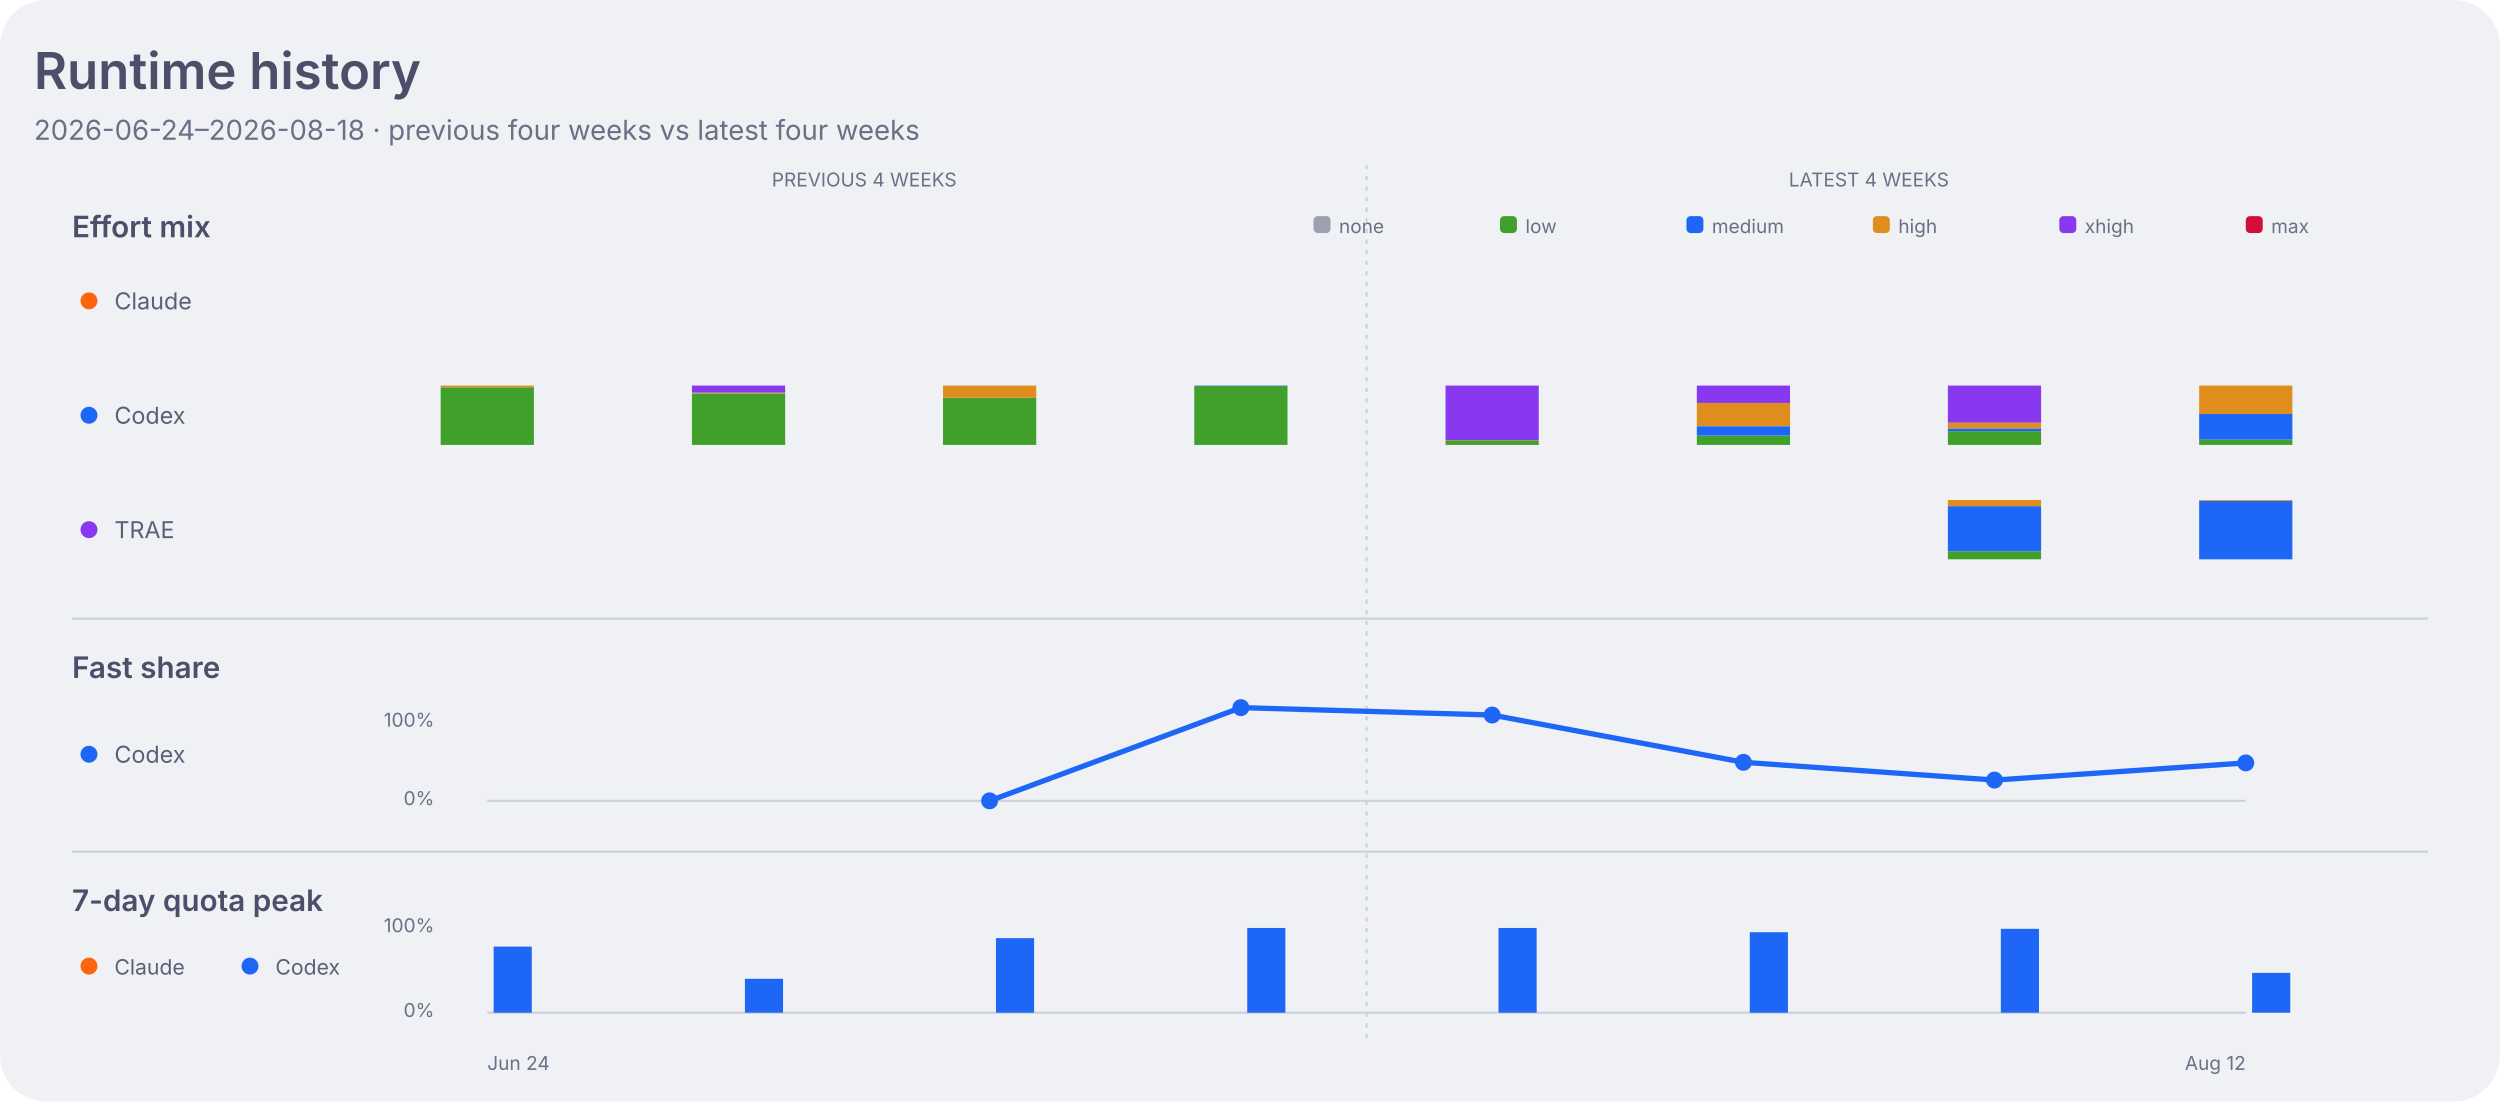
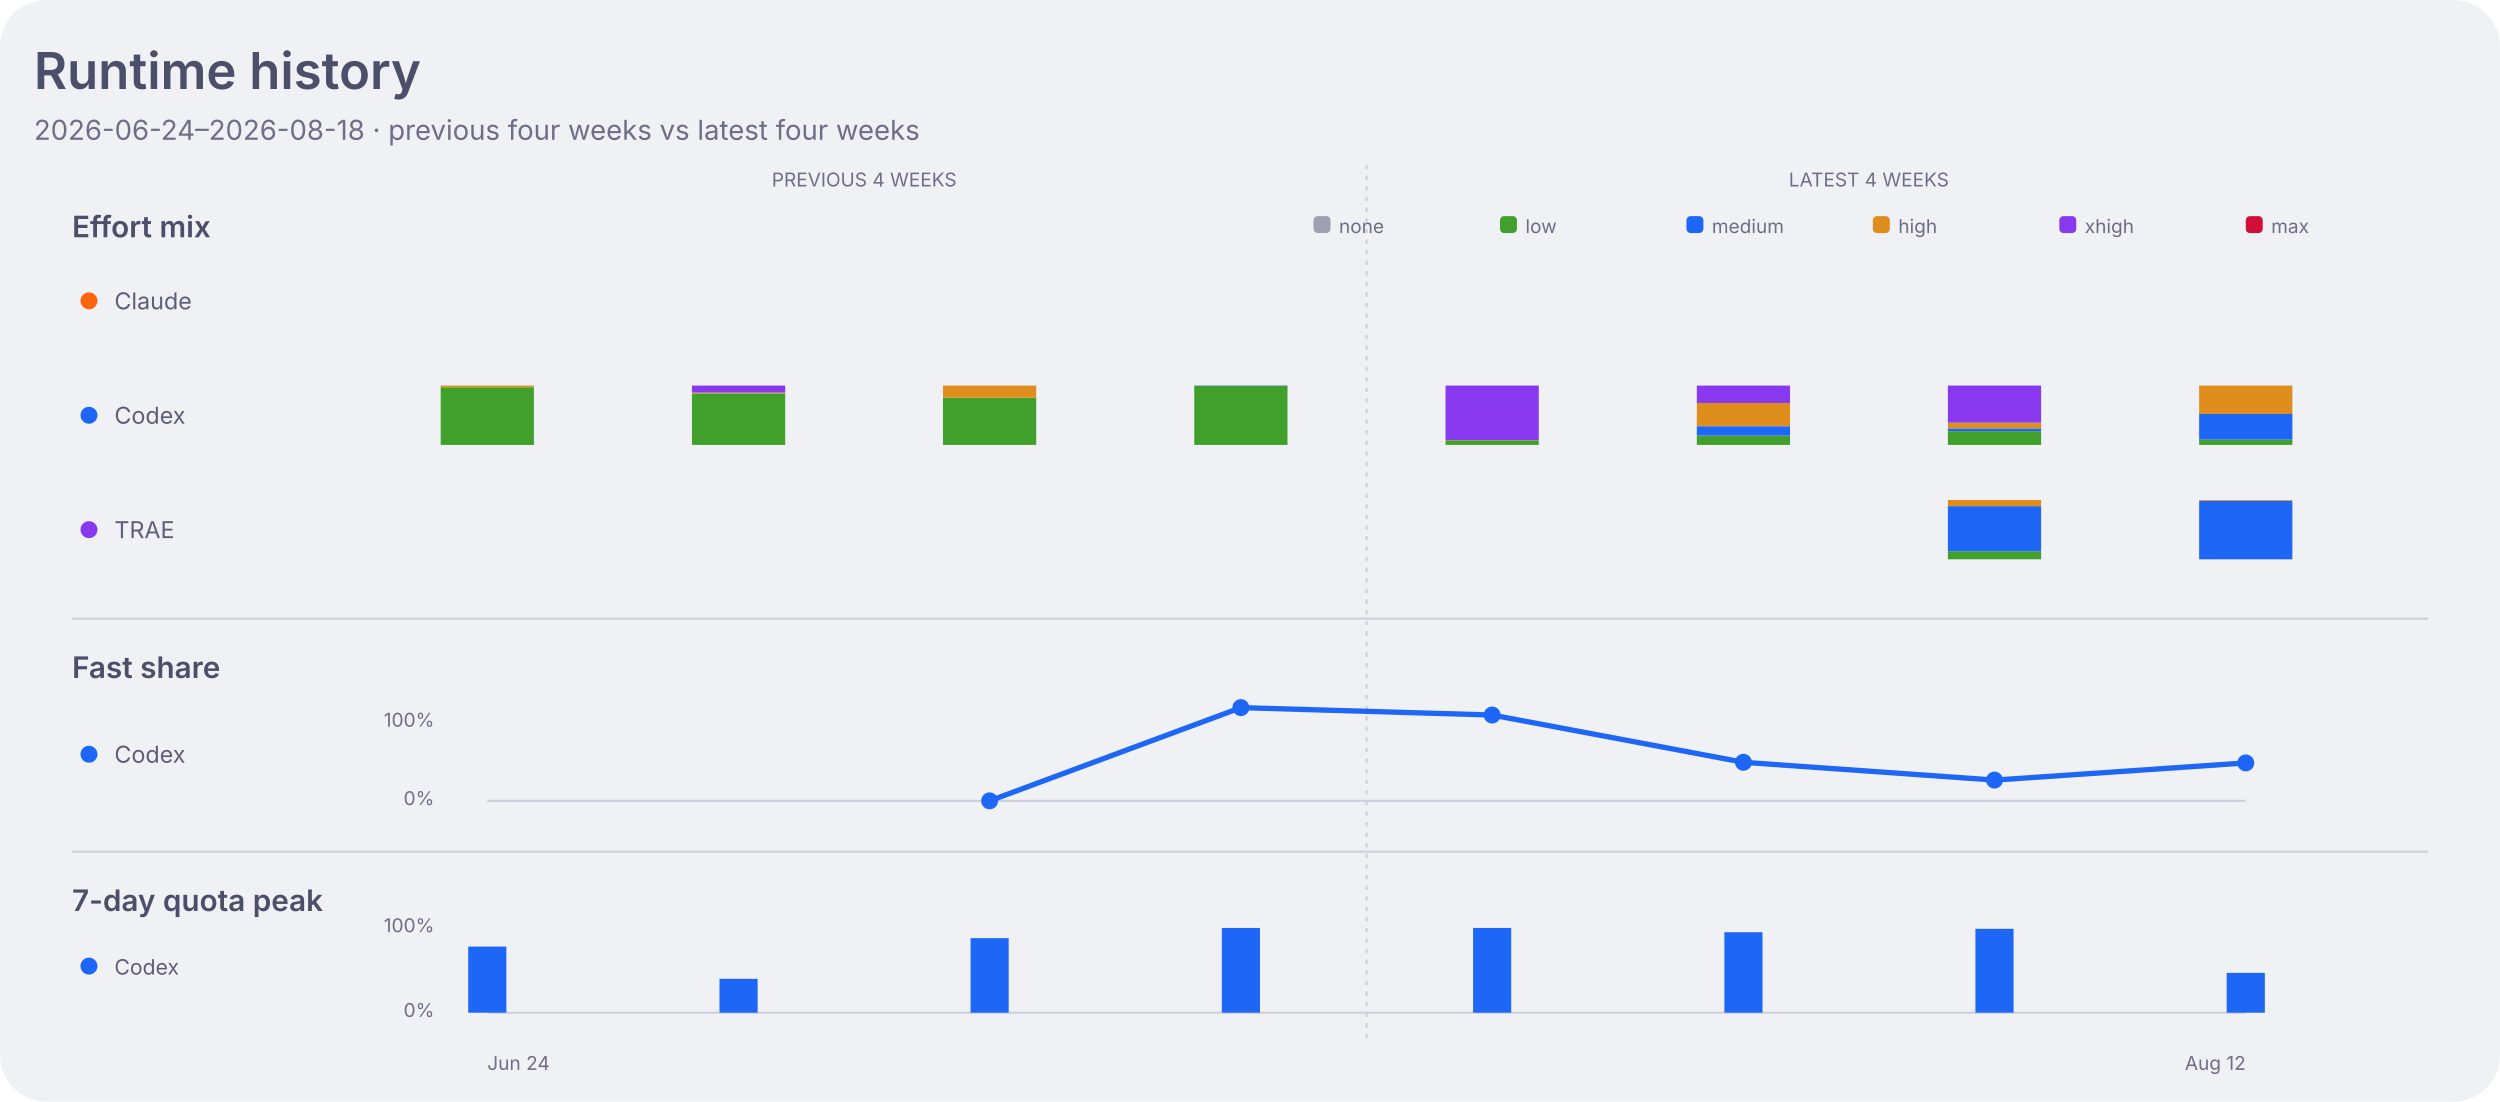
<svg xmlns="http://www.w3.org/2000/svg" width="1180" height="520" viewBox="0 0 1180 520" role="img" aria-labelledby="title desc">
  <style>
    .dashboard-background { fill: #eff1f5; }
    .dashboard-panel { fill: #e6e9ef; }
    .dashboard-primary { fill: #4c4f69; }
    .dashboard-secondary { fill: #5c5f77; }
    .dashboard-muted { fill: #6c6f85; }
    .dashboard-accent { fill: #179299; }
    .dashboard-border { stroke: #ccd0da; }
    .agent-claude { fill: #fe640b; }
    .agent-codex { fill: #1e66f5; }
    .agent-traex { fill: #8839ef; }
    .agent-legacy { fill: #6c6f85; }
    .series-0 { fill: #1e66f5; }
    .series-1 { fill: #fe640b; }
    .series-2 { fill: #40a02b; }
    .series-3 { fill: #8839ef; }
    .series-other { fill: #9ca0b0; }
    .signal-level-1 { fill: #179299; fill-opacity: 0.22; }
    .signal-level-2 { fill: #179299; fill-opacity: 0.45; }
    .signal-level-3 { fill: #179299; fill-opacity: 0.68; }
    .signal-level-4 { fill: #179299; }
    .effort-none { fill: #9ca0b0; }
    .effort-low { fill: #40a02b; }
    .effort-medium { fill: #1e66f5; }
    .effort-high { fill: #df8e1d; }
    .effort-xhigh { fill: #8839ef; }
    .effort-max { fill: #d20f39; }
    .line-codex { fill: none; stroke: #1e66f5; }
    .component-input { fill: #40a02b; }
    .component-output { fill: #df8e1d; }
    .component-cache-write { fill: #179299; }
    .component-cache-read { fill: #7287fd; }
    .heatmap-level-0 { fill: #ccd0da; }
    .heatmap-level-1 { fill: #179299; fill-opacity: 0.25; }
    .heatmap-level-2 { fill: #179299; fill-opacity: 0.5; }
    .heatmap-level-3 { fill: #179299; fill-opacity: 0.75; }
    .heatmap-level-4 { fill: #179299; }
    @media (prefers-color-scheme: dark) {
      .dashboard-background { fill: #1e1e2e; }
      .dashboard-panel { fill: #181825; }
      .dashboard-primary { fill: #cdd6f4; }
      .dashboard-secondary { fill: #bac2de; }
      .dashboard-muted { fill: #a6adc8; }
      .dashboard-accent { fill: #94e2d5; }
      .dashboard-border { stroke: #313244; }
      .agent-claude { fill: #fab387; }
      .agent-codex { fill: #89b4fa; }
      .agent-traex { fill: #cba6f7; }
      .agent-legacy { fill: #a6adc8; }
      .series-0 { fill: #89b4fa; }
      .series-1 { fill: #fab387; }
      .series-2 { fill: #a6e3a1; }
      .series-3 { fill: #cba6f7; }
      .series-other { fill: #7f849c; }
      .signal-level-1 { fill: #94e2d5; fill-opacity: 0.22; }
      .signal-level-2 { fill: #94e2d5; fill-opacity: 0.45; }
      .signal-level-3 { fill: #94e2d5; fill-opacity: 0.68; }
      .signal-level-4 { fill: #94e2d5; }
      .effort-none { fill: #7f849c; }
      .effort-low { fill: #a6e3a1; }
      .effort-medium { fill: #89b4fa; }
      .effort-high { fill: #f9e2af; }
      .effort-xhigh { fill: #cba6f7; }
      .effort-max { fill: #f38ba8; }
      .line-codex { fill: none; stroke: #89b4fa; }
      .component-input { fill: #a6e3a1; }
      .component-output { fill: #f9e2af; }
      .component-cache-write { fill: #94e2d5; }
      .component-cache-read { fill: #b4befe; }
      .heatmap-level-0 { fill: #313244; }
      .heatmap-level-1 { fill: #94e2d5; fill-opacity: 0.25; }
      .heatmap-level-2 { fill: #94e2d5; fill-opacity: 0.5; }
      .heatmap-level-3 { fill: #94e2d5; fill-opacity: 0.75; }
      .heatmap-level-4 { fill: #94e2d5; }
    }
  </style>
  <rect class="dashboard-background" width="1180" height="520" rx="22" />
  <text class="dashboard-primary" x="16" y="42" font-family="-apple-system,BlinkMacSystemFont,Segoe UI,sans-serif" font-size="24" font-weight="600">Runtime history</text>
  <text class="dashboard-muted" x="16" y="66" font-family="-apple-system,BlinkMacSystemFont,Segoe UI,sans-serif" font-size="13">2026-06-24–2026-08-18 · previous four weeks vs latest four weeks</text>
  <text class="dashboard-muted" x="407.9" y="88" text-anchor="middle" font-family="-apple-system,BlinkMacSystemFont,Segoe UI,sans-serif" font-size="9">PREVIOUS 4 WEEKS</text>
  <text class="dashboard-muted" x="882.1" y="88" text-anchor="middle" font-family="-apple-system,BlinkMacSystemFont,Segoe UI,sans-serif" font-size="9">LATEST 4 WEEKS</text>
  <line class="dashboard-border" x1="645.0" y1="78" x2="645.0" y2="490" stroke-width="1" stroke-dasharray="2 3" />
  <text class="dashboard-primary" x="34" y="112" font-family="-apple-system,BlinkMacSystemFont,Segoe UI,sans-serif" font-size="14" font-weight="600">Effort mix</text>
  <rect class="effort-none" x="620" y="102" width="8" height="8" rx="2" />
  <text class="dashboard-muted" x="632" y="110" font-family="-apple-system,BlinkMacSystemFont,Segoe UI,sans-serif" font-size="9">none</text>
  <rect class="effort-low" x="708" y="102" width="8" height="8" rx="2" />
  <text class="dashboard-muted" x="720" y="110" font-family="-apple-system,BlinkMacSystemFont,Segoe UI,sans-serif" font-size="9">low</text>
  <rect class="effort-medium" x="796" y="102" width="8" height="8" rx="2" />
  <text class="dashboard-muted" x="808" y="110" font-family="-apple-system,BlinkMacSystemFont,Segoe UI,sans-serif" font-size="9">medium</text>
  <rect class="effort-high" x="884" y="102" width="8" height="8" rx="2" />
  <text class="dashboard-muted" x="896" y="110" font-family="-apple-system,BlinkMacSystemFont,Segoe UI,sans-serif" font-size="9">high</text>
  <rect class="effort-xhigh" x="972" y="102" width="8" height="8" rx="2" />
  <text class="dashboard-muted" x="984" y="110" font-family="-apple-system,BlinkMacSystemFont,Segoe UI,sans-serif" font-size="9">xhigh</text>
  <rect class="effort-max" x="1060" y="102" width="8" height="8" rx="2" />
  <text class="dashboard-muted" x="1072" y="110" font-family="-apple-system,BlinkMacSystemFont,Segoe UI,sans-serif" font-size="9">max</text>
  <circle class="agent-claude" cx="42" cy="142" r="4" />
  <text class="dashboard-secondary" x="54" y="146" font-family="-apple-system,BlinkMacSystemFont,Segoe UI,sans-serif" font-size="11">Claude</text>
  <circle class="agent-codex" cx="42" cy="196" r="4" />
  <text class="dashboard-secondary" x="54" y="200" font-family="-apple-system,BlinkMacSystemFont,Segoe UI,sans-serif" font-size="11">Codex</text>
  <rect class="effort-low" x="208.0" y="182.8" width="44" height="27.2" data-agent="codex" data-effort="low" data-week="2026-06-24">
    </rect>
  <rect class="effort-high" x="208.0" y="182.0" width="44" height="0.8" data-agent="codex" data-effort="high" data-week="2026-06-24">
    </rect>
  <rect class="effort-low" x="326.6" y="185.7" width="44" height="24.3" data-agent="codex" data-effort="low" data-week="2026-07-01">
    </rect>
  <rect class="effort-high" x="326.6" y="185.3" width="44" height="0.4" data-agent="codex" data-effort="high" data-week="2026-07-01">
    </rect>
  <rect class="effort-xhigh" x="326.6" y="182.0" width="44" height="3.3" data-agent="codex" data-effort="xhigh" data-week="2026-07-01">
    </rect>
  <rect class="effort-low" x="445.1" y="187.7" width="44" height="22.3" data-agent="codex" data-effort="low" data-week="2026-07-08">
    </rect>
  <rect class="effort-high" x="445.1" y="182.0" width="44" height="5.7" data-agent="codex" data-effort="high" data-week="2026-07-08">
    </rect>
  <rect class="effort-low" x="563.7" y="182.2" width="44" height="27.8" data-agent="codex" data-effort="low" data-week="2026-07-15">
    </rect>
  <rect class="effort-medium" x="563.7" y="182.0" width="44" height="0.2" data-agent="codex" data-effort="medium" data-week="2026-07-15">
    </rect>
  <rect class="effort-low" x="682.3" y="207.8" width="44" height="2.2" data-agent="codex" data-effort="low" data-week="2026-07-22">
    </rect>
  <rect class="effort-high" x="682.3" y="207.7" width="44" height="0.1" data-agent="codex" data-effort="high" data-week="2026-07-22">
    </rect>
  <rect class="effort-xhigh" x="682.3" y="182.0" width="44" height="25.7" data-agent="codex" data-effort="xhigh" data-week="2026-07-22">
    </rect>
  <rect class="effort-low" x="800.9" y="205.6" width="44" height="4.4" data-agent="codex" data-effort="low" data-week="2026-07-29">
    </rect>
  <rect class="effort-medium" x="800.9" y="201.2" width="44" height="4.4" data-agent="codex" data-effort="medium" data-week="2026-07-29">
    </rect>
  <rect class="effort-high" x="800.9" y="190.2" width="44" height="10.9" data-agent="codex" data-effort="high" data-week="2026-07-29">
    </rect>
  <rect class="effort-xhigh" x="800.9" y="182.0" width="44" height="8.2" data-agent="codex" data-effort="xhigh" data-week="2026-07-29">
    </rect>
  <rect class="effort-low" x="919.4" y="203.5" width="44" height="6.5" data-agent="codex" data-effort="low" data-week="2026-08-05">
    </rect>
  <rect class="effort-medium" x="919.4" y="202.2" width="44" height="1.3" data-agent="codex" data-effort="medium" data-week="2026-08-05">
    </rect>
  <rect class="effort-high" x="919.4" y="199.5" width="44" height="2.7" data-agent="codex" data-effort="high" data-week="2026-08-05">
    </rect>
  <rect class="effort-xhigh" x="919.4" y="182.0" width="44" height="17.5" data-agent="codex" data-effort="xhigh" data-week="2026-08-05">
    </rect>
  <rect class="effort-low" x="1038.0" y="207.5" width="44" height="2.5" data-agent="codex" data-effort="low" data-week="2026-08-12">
    </rect>
  <rect class="effort-medium" x="1038.0" y="195.4" width="44" height="12.1" data-agent="codex" data-effort="medium" data-week="2026-08-12">
    </rect>
  <rect class="effort-high" x="1038.0" y="182.0" width="44" height="13.4" data-agent="codex" data-effort="high" data-week="2026-08-12">
    </rect>
  <circle class="agent-traex" cx="42" cy="250" r="4" />
  <text class="dashboard-secondary" x="54" y="254" font-family="-apple-system,BlinkMacSystemFont,Segoe UI,sans-serif" font-size="11">TRAE</text>
  <rect class="effort-low" x="919.4" y="260.2" width="44" height="3.8" data-agent="traex" data-effort="low" data-week="2026-08-05">
    </rect>
  <rect class="effort-medium" x="919.4" y="238.9" width="44" height="21.3" data-agent="traex" data-effort="medium" data-week="2026-08-05">
    </rect>
  <rect class="effort-high" x="919.4" y="236.0" width="44" height="2.9" data-agent="traex" data-effort="high" data-week="2026-08-05">
    </rect>
  <rect class="effort-medium" x="1038.0" y="236.4" width="44" height="27.6" data-agent="traex" data-effort="medium" data-week="2026-08-12">
    </rect>
  <rect class="effort-high" x="1038.0" y="236.0" width="44" height="0.4" data-agent="traex" data-effort="high" data-week="2026-08-12">
    </rect>
  <line class="dashboard-border" x1="34" y1="292" x2="1146" y2="292" stroke-width="1" />
  <text class="dashboard-primary" x="34" y="320" font-family="-apple-system,BlinkMacSystemFont,Segoe UI,sans-serif" font-size="14" font-weight="600">Fast share</text>
  <circle class="agent-codex" cx="42" cy="356" r="4" />
  <text class="dashboard-secondary" x="54" y="360" font-family="-apple-system,BlinkMacSystemFont,Segoe UI,sans-serif" font-size="11">Codex</text>
  <text class="dashboard-muted" x="205" y="343" text-anchor="end" font-family="-apple-system,BlinkMacSystemFont,Segoe UI,sans-serif" font-size="9">100%</text>
  <text class="dashboard-muted" x="205" y="380" text-anchor="end" font-family="-apple-system,BlinkMacSystemFont,Segoe UI,sans-serif" font-size="9">0%</text>
  <line class="dashboard-border" x1="230.0" y1="378" x2="1060.0" y2="378" stroke-width="1" />
  <path class="line-codex" d="M 467.1 378.0 L 585.7 334.0 L 704.3 337.5 L 822.9 359.8 L 941.4 368.2 L 1060.0 360.1" stroke-width="2.5" stroke-linecap="round" stroke-linejoin="round" />
  <circle class="agent-codex" cx="467.1" cy="378.0" r="4">
    </circle>
  <circle class="agent-codex" cx="585.7" cy="334.0" r="4">
    </circle>
  <circle class="agent-codex" cx="704.3" cy="337.5" r="4">
    </circle>
  <circle class="agent-codex" cx="822.9" cy="359.8" r="4">
    </circle>
  <circle class="agent-codex" cx="941.4" cy="368.2" r="4">
    </circle>
  <circle class="agent-codex" cx="1060.0" cy="360.1" r="4">
    </circle>
  <line class="dashboard-border" x1="34" y1="402" x2="1146" y2="402" stroke-width="1" />
  <text class="dashboard-primary" x="34" y="430" font-family="-apple-system,BlinkMacSystemFont,Segoe UI,sans-serif" font-size="14" font-weight="600">7-day quota peak</text>
-   <circle class="agent-claude" cx="42" cy="456" r="4" />
-   <text class="dashboard-secondary" x="54" y="460" font-family="-apple-system,BlinkMacSystemFont,Segoe UI,sans-serif" font-size="10">Claude</text>
-   <circle class="agent-codex" cx="118" cy="456" r="4" />
-   <text class="dashboard-secondary" x="130" y="460" font-family="-apple-system,BlinkMacSystemFont,Segoe UI,sans-serif" font-size="10">Codex</text>
+   <circle class="agent-codex" cx="42" cy="456" r="4" />
+   <text class="dashboard-secondary" x="54" y="460" font-family="-apple-system,BlinkMacSystemFont,Segoe UI,sans-serif" font-size="10">Codex</text>
  <text class="dashboard-muted" x="205" y="440" text-anchor="end" font-family="-apple-system,BlinkMacSystemFont,Segoe UI,sans-serif" font-size="9">100%</text>
  <text class="dashboard-muted" x="205" y="480" text-anchor="end" font-family="-apple-system,BlinkMacSystemFont,Segoe UI,sans-serif" font-size="9">0%</text>
  <line class="dashboard-border" x1="230.0" y1="478" x2="1060.0" y2="478" stroke-width="1" />
-   <rect class="agent-codex" x="233.0" y="446.8" width="18" height="31.2" data-agent="codex" data-week="2026-06-24">
-     </rect>
-   <rect class="agent-codex" x="351.6" y="462.0" width="18" height="16.0" data-agent="codex" data-week="2026-07-01">
-     </rect>
-   <rect class="agent-codex" x="470.1" y="442.8" width="18" height="35.2" data-agent="codex" data-week="2026-07-08">
-     </rect>
-   <rect class="agent-codex" x="588.7" y="438.0" width="18" height="40.0" data-agent="codex" data-week="2026-07-15">
-     </rect>
-   <rect class="agent-codex" x="707.3" y="438.0" width="18" height="40.0" data-agent="codex" data-week="2026-07-22">
-     </rect>
-   <rect class="agent-codex" x="825.9" y="440.0" width="18" height="38.0" data-agent="codex" data-week="2026-07-29">
-     </rect>
-   <rect class="agent-codex" x="944.4" y="438.4" width="18" height="39.6" data-agent="codex" data-week="2026-08-05">
-     </rect>
-   <rect class="agent-codex" x="1063.0" y="459.2" width="18" height="18.8" data-agent="codex" data-week="2026-08-12">
+   <rect class="agent-codex" x="221.0" y="446.8" width="18" height="31.2" data-agent="codex" data-week="2026-06-24">
+     </rect>
+   <rect class="agent-codex" x="339.6" y="462.0" width="18" height="16.0" data-agent="codex" data-week="2026-07-01">
+     </rect>
+   <rect class="agent-codex" x="458.1" y="442.8" width="18" height="35.2" data-agent="codex" data-week="2026-07-08">
+     </rect>
+   <rect class="agent-codex" x="576.7" y="438.0" width="18" height="40.0" data-agent="codex" data-week="2026-07-15">
+     </rect>
+   <rect class="agent-codex" x="695.3" y="438.0" width="18" height="40.0" data-agent="codex" data-week="2026-07-22">
+     </rect>
+   <rect class="agent-codex" x="813.9" y="440.0" width="18" height="38.0" data-agent="codex" data-week="2026-07-29">
+     </rect>
+   <rect class="agent-codex" x="932.4" y="438.4" width="18" height="39.6" data-agent="codex" data-week="2026-08-05">
+     </rect>
+   <rect class="agent-codex" x="1051.0" y="459.2" width="18" height="18.8" data-agent="codex" data-week="2026-08-12">
    </rect>
  <text class="dashboard-muted" x="230.0" y="505" font-family="-apple-system,BlinkMacSystemFont,Segoe UI,sans-serif" font-size="9">Jun 24</text>
  <text class="dashboard-muted" x="1060.0" y="505" text-anchor="end" font-family="-apple-system,BlinkMacSystemFont,Segoe UI,sans-serif" font-size="9">Aug 12</text>
</svg>
